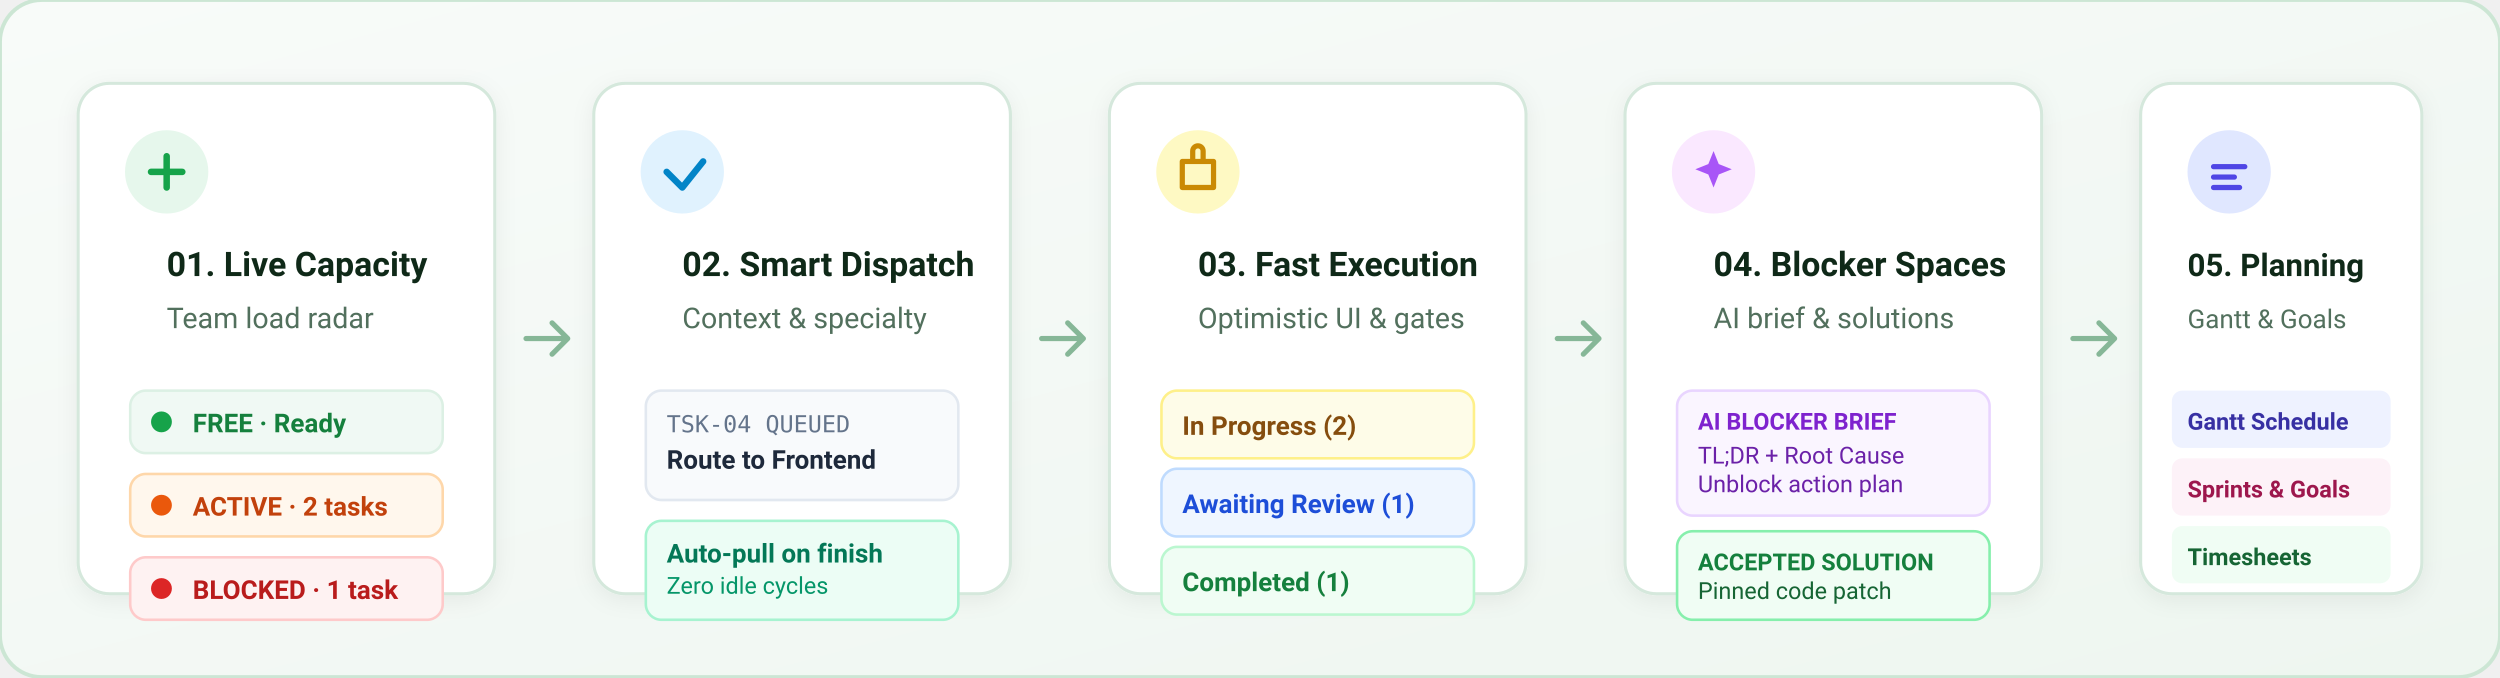
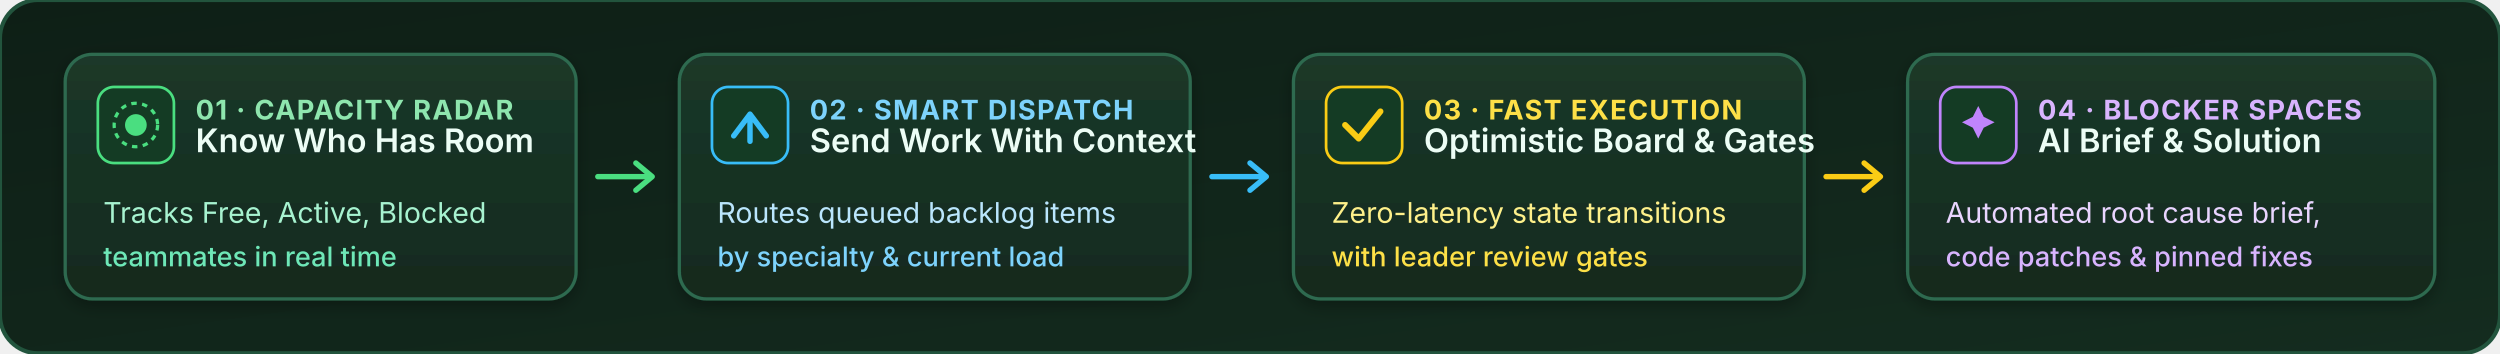
- <svg xmlns="http://www.w3.org/2000/svg" viewBox="0 0 960 260" width="100%" height="100%" fill="none">
+ <svg xmlns="http://www.w3.org/2000/svg" viewBox="0 0 920 130" width="100%" height="100%" fill="none">
  <defs>
-     <linearGradient id="bgGrad" x1="0%" y1="0%" x2="100%" y2="100%">
-       <stop offset="0%" stop-color="#f8fbf9" />
-       <stop offset="100%" stop-color="#eef6f0" />
+     <linearGradient id="flowBg" x1="0%" y1="0%" x2="100%" y2="100%">
+       <stop offset="0%" stop-color="#0e1f16" />
+       <stop offset="100%" stop-color="#142c1f" />
    </linearGradient>
-     <filter id="cardShadow" x="-4%" y="-8%" width="108%" height="124%" filterUnits="userSpaceOnUse">
-       <feDropShadow dx="0" dy="2" stdDeviation="4" flood-color="#143b22" flood-opacity="0.06" />
+     <linearGradient id="cardGrad" x1="0%" y1="0%" x2="0%" y2="100%">
+       <stop offset="0%" stop-color="#1b3829" />
+       <stop offset="100%" stop-color="#132a1e" />
+     </linearGradient>
+     <filter id="glow" x="-10%" y="-10%" width="120%" height="120%">
+       <feDropShadow dx="0" dy="2" stdDeviation="3" flood-color="#000000" flood-opacity="0.3" />
    </filter>
  </defs>
-   <rect width="960" height="260" rx="16" fill="url(#bgGrad)" stroke="#cce6d4" stroke-width="1.5" />
-   <g transform="translate(30, 32)">
-     <rect width="160" height="196" rx="12" fill="#ffffff" stroke="#d5e8dc" stroke-width="1.2" filter="url(#cardShadow)" />
-     <circle cx="34" cy="34" r="16" fill="#e6f7ec" />
-     <path d="M28 34h12M34 28v12" stroke="#16a34a" stroke-width="2.5" stroke-linecap="round" />
-     <text x="34" y="74" fill="#0f2918" font-family="-apple-system,BlinkMacSystemFont,'Segoe UI',Roboto,sans-serif" font-size="13" font-weight="700">01. Live Capacity</text>
-     <text x="34" y="94" fill="#52705d" font-family="-apple-system,BlinkMacSystemFont,'Segoe UI',Roboto,sans-serif" font-size="11" font-weight="400">Team load radar</text>
-     <rect x="20" y="118" width="120" height="24" rx="6" fill="#f0f9f4" stroke="#dcf0e4" />
-     <circle cx="32" cy="130" r="4" fill="#16a34a" />
-     <text x="44" y="134" fill="#15803d" font-family="-apple-system,BlinkMacSystemFont,'Segoe UI',Roboto,sans-serif" font-size="10" font-weight="600">FREE · Ready</text>
-     <rect x="20" y="150" width="120" height="24" rx="6" fill="#fff7ed" stroke="#fed7aa" />
-     <circle cx="32" cy="162" r="4" fill="#ea580c" />
-     <text x="44" y="166" fill="#c2410c" font-family="-apple-system,BlinkMacSystemFont,'Segoe UI',Roboto,sans-serif" font-size="10" font-weight="600">ACTIVE · 2 tasks</text>
-     <rect x="20" y="182" width="120" height="24" rx="6" fill="#fef2f2" stroke="#fecaca" />
-     <circle cx="32" cy="194" r="4" fill="#dc2626" />
-     <text x="44" y="198" fill="#b91c1c" font-family="-apple-system,BlinkMacSystemFont,'Segoe UI',Roboto,sans-serif" font-size="10" font-weight="600">BLOCKED · 1 task</text>
+   <rect width="920" height="130" rx="14" fill="url(#flowBg)" stroke="#22543d" stroke-width="1.5" />
+   <g transform="translate(24, 20)">
+     <rect width="188" height="90" rx="10" fill="url(#cardGrad)" stroke="#2d6a4f" stroke-width="1.2" filter="url(#glow)" />
+     <rect x="12" y="12" width="28" height="28" rx="6" fill="#143b24" stroke="#4ade80" stroke-width="1" />
+     <circle cx="26" cy="26" r="4" fill="#4ade80" />
+     <circle cx="26" cy="26" r="8" stroke="#4ade80" stroke-width="1.2" stroke-dasharray="2 2" fill="none" />
+     <text x="48" y="24" fill="#8ee6ae" font-family="-apple-system,BlinkMacSystemFont,'Segoe UI',sans-serif" font-size="10" font-weight="700" letter-spacing="0.05em">01 · CAPACITY RADAR</text>
+     <text x="48" y="36" fill="#ecfdf5" font-family="-apple-system,BlinkMacSystemFont,'Segoe UI',sans-serif" font-size="12" font-weight="600">Know Who Has Room</text>
+     <text x="14" y="62" fill="#a7f3d0" font-family="-apple-system,BlinkMacSystemFont,'Segoe UI',sans-serif" font-size="10.5">Tracks Free, Active, Blocked</text>
+     <text x="14" y="78" fill="#6ee7b7" font-family="-apple-system,BlinkMacSystemFont,'Segoe UI',sans-serif" font-size="10" font-weight="500">teammates in real time</text>
  </g>
-   <path d="M202 130h16m-6-6l6 6-6 6" stroke="#86b797" stroke-width="2" stroke-linecap="round" stroke-linejoin="round" />
-   <g transform="translate(228, 32)">
-     <rect width="160" height="196" rx="12" fill="#ffffff" stroke="#d5e8dc" stroke-width="1.2" filter="url(#cardShadow)" />
-     <circle cx="34" cy="34" r="16" fill="#e0f2fe" />
-     <path d="M28 34l6 6 8-10" stroke="#0284c7" stroke-width="2.5" stroke-linecap="round" stroke-linejoin="round" />
-     <text x="34" y="74" fill="#0f2918" font-family="-apple-system,BlinkMacSystemFont,'Segoe UI',Roboto,sans-serif" font-size="13" font-weight="700">02. Smart Dispatch</text>
-     <text x="34" y="94" fill="#52705d" font-family="-apple-system,BlinkMacSystemFont,'Segoe UI',Roboto,sans-serif" font-size="11" font-weight="400">Context &amp; specialty</text>
-     <rect x="20" y="118" width="120" height="42" rx="6" fill="#f8fafc" stroke="#e2e8f0" />
-     <text x="28" y="134" fill="#64748b" font-family="monospace" font-size="9">TSK-04 QUEUED</text>
-     <text x="28" y="148" fill="#1e293b" font-family="-apple-system,BlinkMacSystemFont,'Segoe UI',Roboto,sans-serif" font-size="10" font-weight="600">Route to Frontend</text>
-     <rect x="20" y="168" width="120" height="38" rx="6" fill="#ecfdf5" stroke="#a7f3d0" />
-     <text x="28" y="184" fill="#047857" font-family="-apple-system,BlinkMacSystemFont,'Segoe UI',Roboto,sans-serif" font-size="10" font-weight="600">Auto-pull on finish</text>
-     <text x="28" y="196" fill="#059669" font-family="-apple-system,BlinkMacSystemFont,'Segoe UI',Roboto,sans-serif" font-size="9">Zero idle cycles</text>
+   <g transform="translate(220, 58)">
+     <line x1="0" y1="7" x2="18" y2="7" stroke="#4ade80" stroke-width="2" stroke-linecap="round" />
+     <path d="M14 2l6 5-6 5" stroke="#4ade80" stroke-width="2" stroke-linecap="round" stroke-linejoin="round" />
  </g>
-   <path d="M400 130h16m-6-6l6 6-6 6" stroke="#86b797" stroke-width="2" stroke-linecap="round" stroke-linejoin="round" />
-   <g transform="translate(426, 32)">
-     <rect width="160" height="196" rx="12" fill="#ffffff" stroke="#d5e8dc" stroke-width="1.2" filter="url(#cardShadow)" />
-     <circle cx="34" cy="34" r="16" fill="#fef9c3" />
-     <path d="M28 30h12v10H28zM32 30v-4a2 2 0 014 0v4" stroke="#ca8a04" stroke-width="2" stroke-linejoin="round" />
-     <text x="34" y="74" fill="#0f2918" font-family="-apple-system,BlinkMacSystemFont,'Segoe UI',Roboto,sans-serif" font-size="13" font-weight="700">03. Fast Execution</text>
-     <text x="34" y="94" fill="#52705d" font-family="-apple-system,BlinkMacSystemFont,'Segoe UI',Roboto,sans-serif" font-size="11" font-weight="400">Optimistic UI &amp; gates</text>
-     <rect x="20" y="118" width="120" height="26" rx="6" fill="#fefce8" stroke="#fef08a" />
-     <text x="28" y="135" fill="#854d0e" font-family="-apple-system,BlinkMacSystemFont,'Segoe UI',Roboto,sans-serif" font-size="10" font-weight="600">In Progress (2)</text>
-     <rect x="20" y="148" width="120" height="26" rx="6" fill="#eff6ff" stroke="#bfdbfe" />
-     <text x="28" y="165" fill="#1d4ed8" font-family="-apple-system,BlinkMacSystemFont,'Segoe UI',Roboto,sans-serif" font-size="10" font-weight="600">Awaiting Review (1)</text>
-     <rect x="20" y="178" width="120" height="26" rx="6" fill="#f0fdf4" stroke="#bbf7d0" />
-     <text x="28" y="195" fill="#15803d" font-family="-apple-system,BlinkMacSystemFont,'Segoe UI',Roboto,sans-serif" font-size="10" font-weight="600">Completed (1)</text>
+   <g transform="translate(250, 20)">
+     <rect width="188" height="90" rx="10" fill="url(#cardGrad)" stroke="#2d6a4f" stroke-width="1.2" filter="url(#glow)" />
+     <rect x="12" y="12" width="28" height="28" rx="6" fill="#143b24" stroke="#38bdf8" stroke-width="1" />
+     <path d="M20 30l6-8 6 8M26 22v10" stroke="#38bdf8" stroke-width="2" stroke-linecap="round" stroke-linejoin="round" />
+     <text x="48" y="24" fill="#7dd3fc" font-family="-apple-system,BlinkMacSystemFont,'Segoe UI',sans-serif" font-size="10" font-weight="700" letter-spacing="0.05em">02 · SMART DISPATCH</text>
+     <text x="48" y="36" fill="#ecfdf5" font-family="-apple-system,BlinkMacSystemFont,'Segoe UI',sans-serif" font-size="12" font-weight="600">Send Work With Context</text>
+     <text x="14" y="62" fill="#bae6fd" font-family="-apple-system,BlinkMacSystemFont,'Segoe UI',sans-serif" font-size="10.5">Routes queued backlog items</text>
+     <text x="14" y="78" fill="#7dd3fc" font-family="-apple-system,BlinkMacSystemFont,'Segoe UI',sans-serif" font-size="10" font-weight="500">by specialty &amp; current load</text>
  </g>
-   <path d="M598 130h16m-6-6l6 6-6 6" stroke="#86b797" stroke-width="2" stroke-linecap="round" stroke-linejoin="round" />
-   <g transform="translate(624, 32)">
-     <rect width="160" height="196" rx="12" fill="#ffffff" stroke="#d5e8dc" stroke-width="1.2" filter="url(#cardShadow)" />
-     <circle cx="34" cy="34" r="16" fill="#fae8ff" />
-     <path d="M34 26l2 5 5 2-5 2-2 5-2-5-5-2 5-2 2-5z" fill="#a855f7" />
-     <text x="34" y="74" fill="#0f2918" font-family="-apple-system,BlinkMacSystemFont,'Segoe UI',Roboto,sans-serif" font-size="13" font-weight="700">04. Blocker Spaces</text>
-     <text x="34" y="94" fill="#52705d" font-family="-apple-system,BlinkMacSystemFont,'Segoe UI',Roboto,sans-serif" font-size="11" font-weight="400">AI brief &amp; solutions</text>
-     <rect x="20" y="118" width="120" height="48" rx="6" fill="#faf5ff" stroke="#e9d5ff" />
-     <text x="28" y="133" fill="#7e22ce" font-family="-apple-system,BlinkMacSystemFont,'Segoe UI',Roboto,sans-serif" font-size="9" font-weight="700">AI BLOCKER BRIEF</text>
-     <text x="28" y="146" fill="#6b21a8" font-family="-apple-system,BlinkMacSystemFont,'Segoe UI',Roboto,sans-serif" font-size="9">TL;DR + Root Cause</text>
-     <text x="28" y="157" fill="#6b21a8" font-family="-apple-system,BlinkMacSystemFont,'Segoe UI',Roboto,sans-serif" font-size="9">Unblock action plan</text>
-     <rect x="20" y="172" width="120" height="34" rx="6" fill="#f0fdf4" stroke="#86efac" />
-     <text x="28" y="187" fill="#15803d" font-family="-apple-system,BlinkMacSystemFont,'Segoe UI',Roboto,sans-serif" font-size="9" font-weight="700">ACCEPTED SOLUTION</text>
-     <text x="28" y="198" fill="#166534" font-family="-apple-system,BlinkMacSystemFont,'Segoe UI',Roboto,sans-serif" font-size="9">Pinned code patch</text>
+   <g transform="translate(446, 58)">
+     <line x1="0" y1="7" x2="18" y2="7" stroke="#38bdf8" stroke-width="2" stroke-linecap="round" />
+     <path d="M14 2l6 5-6 5" stroke="#38bdf8" stroke-width="2" stroke-linecap="round" stroke-linejoin="round" />
  </g>
-   <path d="M796 130h16m-6-6l6 6-6 6" stroke="#86b797" stroke-width="2" stroke-linecap="round" stroke-linejoin="round" />
-   <g transform="translate(822, 32)">
-     <rect width="108" height="196" rx="12" fill="#ffffff" stroke="#d5e8dc" stroke-width="1.2" filter="url(#cardShadow)" />
-     <circle cx="34" cy="34" r="16" fill="#e0e7ff" />
-     <path d="M28 32h12M28 36h8M28 40h10" stroke="#4f46e5" stroke-width="2" stroke-linecap="round" />
-     <text x="18" y="74" fill="#0f2918" font-family="-apple-system,BlinkMacSystemFont,'Segoe UI',Roboto,sans-serif" font-size="12" font-weight="700">05. Planning</text>
-     <text x="18" y="94" fill="#52705d" font-family="-apple-system,BlinkMacSystemFont,'Segoe UI',Roboto,sans-serif" font-size="10" font-weight="400">Gantt &amp; Goals</text>
-     <rect x="12" y="118" width="84" height="22" rx="4" fill="#eef2ff" />
-     <text x="18" y="133" fill="#3730a3" font-family="-apple-system,BlinkMacSystemFont,'Segoe UI',Roboto,sans-serif" font-size="9" font-weight="600">Gantt Schedule</text>
-     <rect x="12" y="144" width="84" height="22" rx="4" fill="#fdf2f8" />
-     <text x="18" y="159" fill="#9d174d" font-family="-apple-system,BlinkMacSystemFont,'Segoe UI',Roboto,sans-serif" font-size="9" font-weight="600">Sprints &amp; Goals</text>
-     <rect x="12" y="170" width="84" height="22" rx="4" fill="#f0fdf4" />
-     <text x="18" y="185" fill="#166534" font-family="-apple-system,BlinkMacSystemFont,'Segoe UI',Roboto,sans-serif" font-size="9" font-weight="600">Timesheets</text>
+   <g transform="translate(476, 20)">
+     <rect width="188" height="90" rx="10" fill="url(#cardGrad)" stroke="#2d6a4f" stroke-width="1.2" filter="url(#glow)" />
+     <rect x="12" y="12" width="28" height="28" rx="6" fill="#143b24" stroke="#facc15" stroke-width="1" />
+     <path d="M19 26l5 5 8-10" stroke="#facc15" stroke-width="2.2" stroke-linecap="round" stroke-linejoin="round" />
+     <text x="48" y="24" fill="#fde047" font-family="-apple-system,BlinkMacSystemFont,'Segoe UI',sans-serif" font-size="10" font-weight="700" letter-spacing="0.05em">03 · FAST EXECUTION</text>
+     <text x="48" y="36" fill="#ecfdf5" font-family="-apple-system,BlinkMacSystemFont,'Segoe UI',sans-serif" font-size="12" font-weight="600">Optimistic Board &amp; Gates</text>
+     <text x="14" y="62" fill="#fef08a" font-family="-apple-system,BlinkMacSystemFont,'Segoe UI',sans-serif" font-size="10.5">Zero-latency state transitions</text>
+     <text x="14" y="78" fill="#fde047" font-family="-apple-system,BlinkMacSystemFont,'Segoe UI',sans-serif" font-size="10" font-weight="500">with leader review gates</text>
+   </g>
+   <g transform="translate(672, 58)">
+     <line x1="0" y1="7" x2="18" y2="7" stroke="#facc15" stroke-width="2" stroke-linecap="round" />
+     <path d="M14 2l6 5-6 5" stroke="#facc15" stroke-width="2" stroke-linecap="round" stroke-linejoin="round" />
+   </g>
+   <g transform="translate(702, 20)">
+     <rect width="194" height="90" rx="10" fill="url(#cardGrad)" stroke="#2d6a4f" stroke-width="1.2" filter="url(#glow)" />
+     <rect x="12" y="12" width="28" height="28" rx="6" fill="#143b24" stroke="#c084fc" stroke-width="1" />
+     <path d="M26 19l2 4 4 2-4 2-2 4-2-4-4-2 4-2 2-4z" fill="#c084fc" />
+     <text x="48" y="24" fill="#d8b4fe" font-family="-apple-system,BlinkMacSystemFont,'Segoe UI',sans-serif" font-size="10" font-weight="700" letter-spacing="0.05em">04 · BLOCKER SPACES</text>
+     <text x="48" y="36" fill="#ecfdf5" font-family="-apple-system,BlinkMacSystemFont,'Segoe UI',sans-serif" font-size="12" font-weight="600">AI Brief &amp; Solution</text>
+     <text x="14" y="62" fill="#e9d5ff" font-family="-apple-system,BlinkMacSystemFont,'Segoe UI',sans-serif" font-size="10.5">Automated root cause brief,</text>
+     <text x="14" y="78" fill="#d8b4fe" font-family="-apple-system,BlinkMacSystemFont,'Segoe UI',sans-serif" font-size="10" font-weight="500">code patches &amp; pinned fixes</text>
  </g>
</svg>
